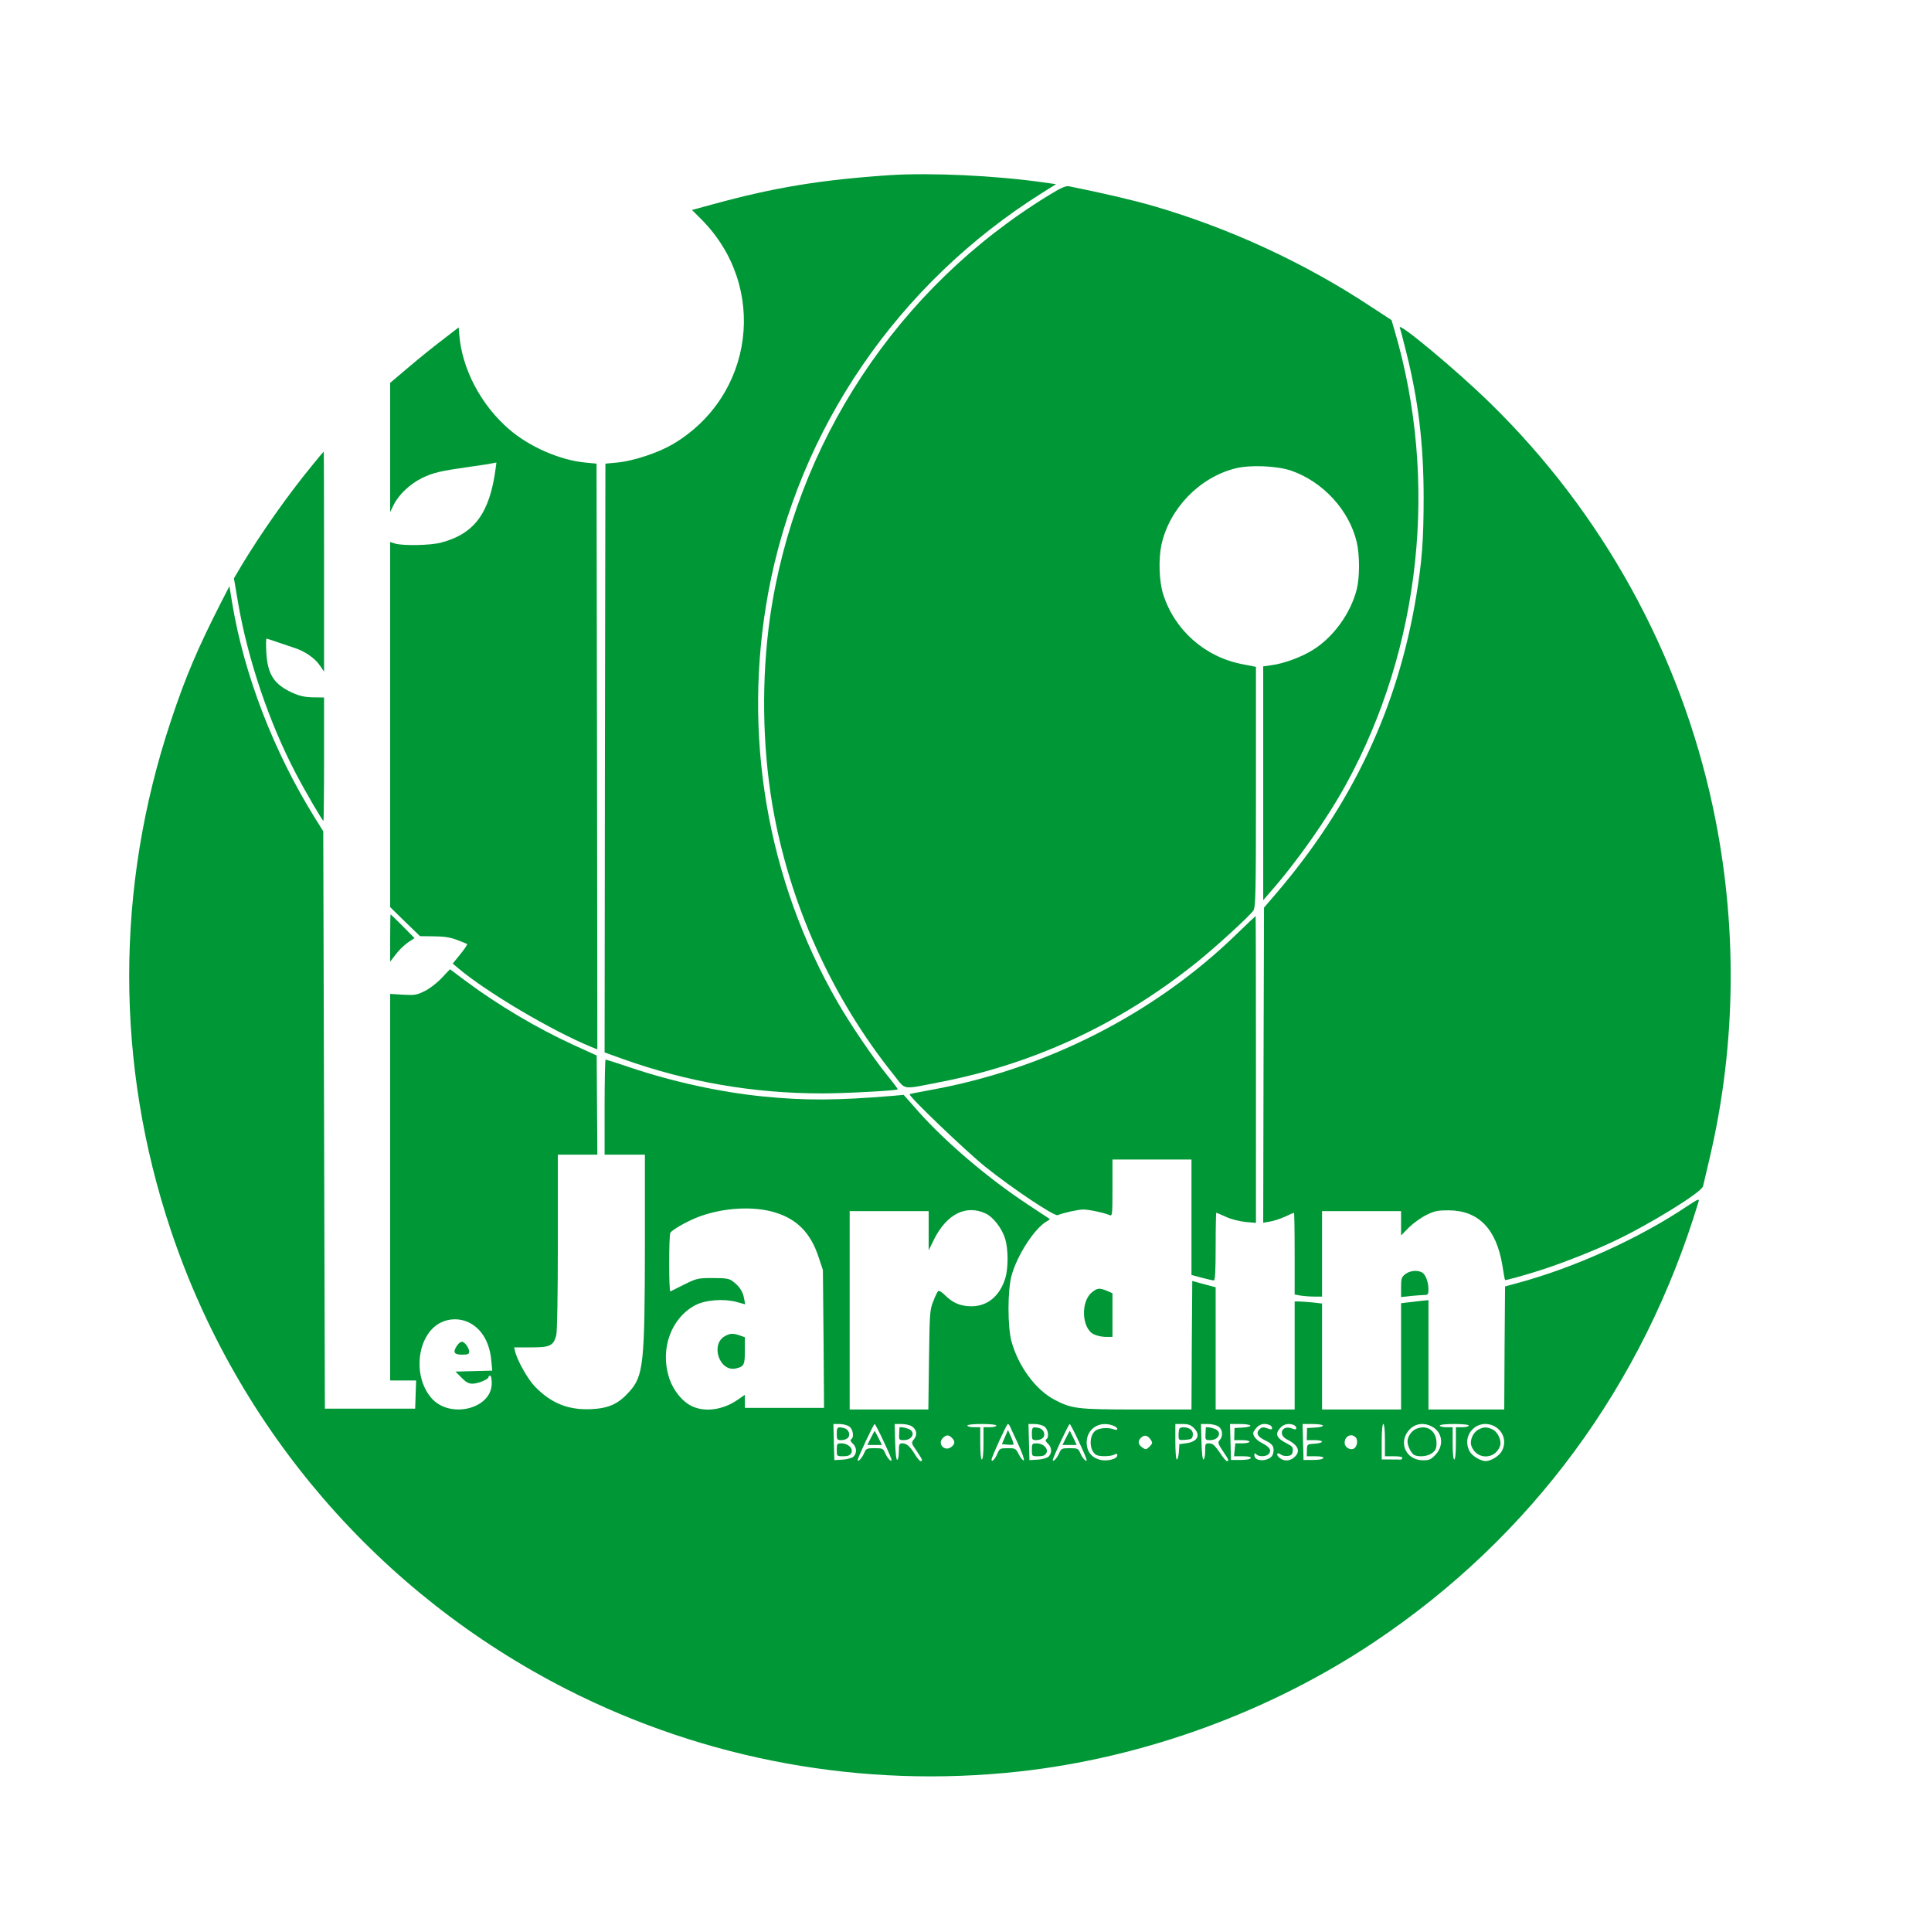
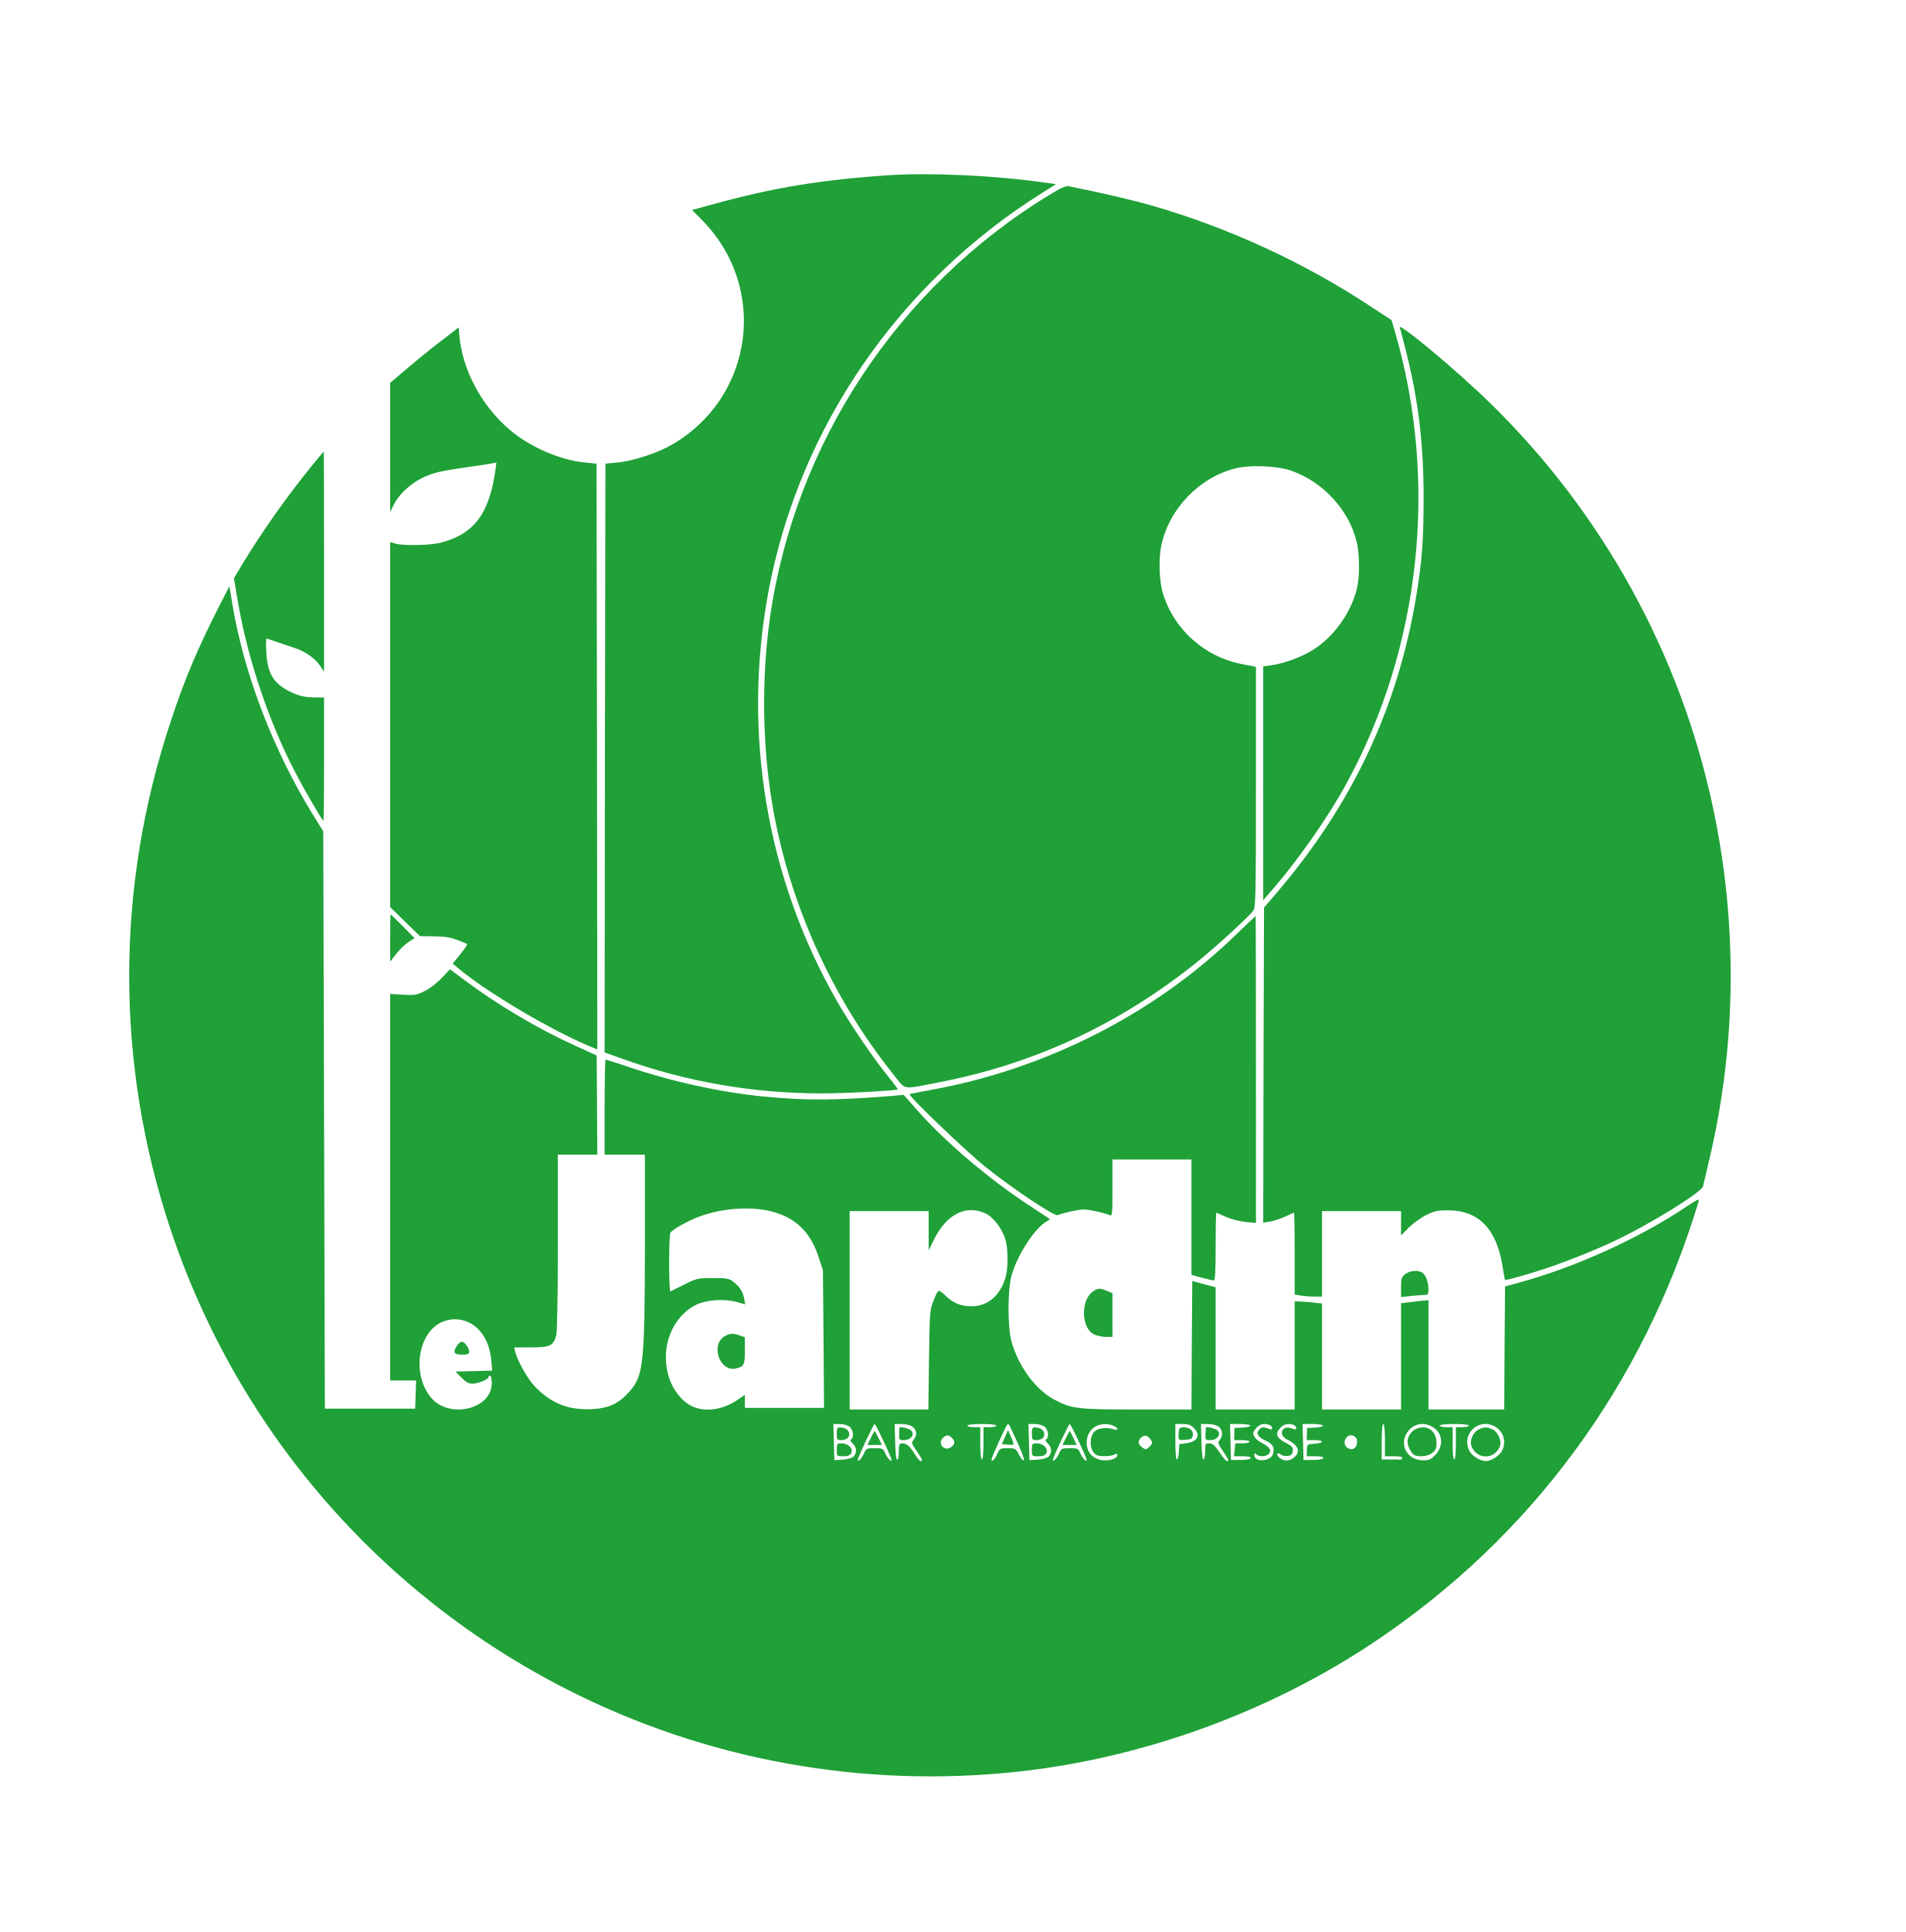
<svg xmlns="http://www.w3.org/2000/svg" version="1.0" width="1182pt" height="1198pt" viewBox="0 0 1182 1198" preserveAspectRatio="xMidYMid meet">
-   <g transform="translate(0,1198) scale(0.1,-0.1)" fill="#009736" stroke="none">
+   <g transform="translate(0,1198) scale(0.1,-0.1)" fill="#1fa138" stroke="none">
    <path d="M5520 10894 c-429 -29 -716 -76 -1096 -180 l-132 -36 57 -57 c417 -417 330 -1097 -177 -1396 -91 -53 -242 -103 -342 -113 l-75 -7 -3 -1826 -2 -1825 117 -42 c396 -141 805 -212 1232 -212 145 0 459 17 469 25 2 2 -29 43 -68 91 -88 109 -228 316 -304 448 -440 764 -593 1663 -431 2541 188 1017 805 1918 1699 2479 l86 54 -78 11 c-303 43 -700 61 -952 45z" />
    <path d="M6508 10771 c-940 -573 -1580 -1543 -1733 -2626 -52 -373 -47 -784 15 -1152 103 -608 367 -1197 755 -1680 76 -95 43 -90 290 -42 583 114 1109 359 1583 738 118 94 333 291 356 325 14 23 16 98 16 768 l0 743 -87 17 c-231 45 -419 212 -489 435 -25 80 -29 218 -10 306 50 224 234 415 456 472 92 24 261 17 350 -14 197 -69 358 -245 405 -442 19 -82 19 -219 0 -294 -38 -148 -143 -294 -270 -374 -71 -45 -182 -86 -260 -96 l-50 -7 0 -725 0 -725 38 44 c169 191 358 460 476 675 464 847 575 1881 301 2813 l-19 65 -124 81 c-415 275 -886 492 -1365 630 -127 36 -317 80 -512 119 -18 4 -51 -10 -122 -54z" />
    <path d="M8682 9948 c4 -9 22 -78 41 -155 74 -295 107 -567 107 -898 0 -262 -10 -396 -46 -612 -114 -691 -396 -1290 -866 -1840 l-78 -91 -3 -977 -2 -977 40 7 c22 3 64 17 94 30 29 14 55 25 57 25 2 0 4 -114 4 -254 l0 -253 38 -7 c20 -3 58 -6 85 -6 l47 0 0 265 0 265 245 0 245 0 0 -75 0 -76 49 50 c28 27 76 62 108 77 49 25 70 29 138 29 185 -1 295 -114 333 -339 8 -50 15 -92 17 -93 3 -4 142 35 245 69 116 38 305 112 423 168 216 100 551 306 560 344 3 11 21 90 41 175 167 710 174 1456 20 2177 -203 951 -685 1825 -1382 2505 -204 200 -576 510 -560 467z" />
    <path d="M2744 9872 c-56 -42 -152 -120 -213 -172 l-111 -94 0 -401 0 -400 22 45 c32 64 102 130 178 167 67 32 108 42 290 68 58 8 119 17 137 21 l32 6 -5 -38 c-37 -277 -132 -405 -340 -459 -65 -17 -231 -20 -282 -6 l-32 10 0 -1132 0 -1132 92 -90 93 -90 85 -1 c61 0 102 -6 144 -22 32 -12 61 -24 63 -26 3 -3 -16 -31 -42 -63 l-47 -58 33 -28 c178 -150 582 -389 829 -490 l35 -14 -2 1816 -3 1816 -72 7 c-156 15 -345 98 -469 205 -177 152 -296 379 -311 595 l-3 38 -101 -78z" />
    <path d="M1936 9094 c-152 -185 -316 -419 -434 -614 l-51 -86 24 -142 c61 -360 195 -755 362 -1072 58 -111 163 -290 169 -290 2 0 4 172 4 383 l0 382 -68 1 c-52 1 -83 8 -128 28 -114 52 -154 113 -162 248 -3 49 -2 88 1 88 4 0 30 -9 59 -19 29 -10 77 -26 107 -36 69 -21 134 -65 166 -113 l25 -37 0 683 c0 375 -1 682 -2 682 -2 -1 -34 -39 -72 -86z" />
    <path d="M1374 8250 c-147 -288 -224 -468 -314 -740 -345 -1033 -345 -2130 0 -3160 414 -1235 1293 -2253 2455 -2845 865 -440 1836 -616 2805 -510 775 85 1556 370 2205 804 972 650 1667 1593 2010 2729 6 21 -1 18 -67 -25 -298 -201 -704 -385 -1063 -481 l-70 -19 -3 -382 -2 -381 -235 0 -235 0 0 339 0 339 -42 -4 c-24 -3 -62 -7 -85 -10 l-43 -5 0 -330 0 -329 -245 0 -245 0 0 329 0 328 -61 7 c-34 3 -73 6 -85 6 l-24 0 0 -335 0 -335 -245 0 -245 0 0 379 0 379 -72 19 -73 20 -3 -399 -2 -398 -338 0 c-372 0 -405 4 -514 62 -115 61 -222 207 -264 359 -25 90 -25 318 0 409 36 130 146 298 221 338 11 6 18 12 15 14 -3 2 -63 42 -135 89 -247 163 -509 386 -680 578 l-90 102 -65 -6 c-349 -29 -546 -30 -807 -4 -263 26 -561 91 -825 180 -80 27 -149 49 -152 49 -3 0 -6 -133 -6 -295 l0 -295 125 0 125 0 0 -557 c-1 -741 -8 -815 -98 -914 -67 -75 -127 -102 -237 -107 -140 -6 -246 36 -347 140 -44 45 -110 162 -123 218 l-6 25 104 0 c119 0 139 10 157 74 6 22 10 248 10 579 l0 542 123 0 122 0 -2 307 -2 308 -145 66 c-227 104 -471 249 -673 400 l-92 69 -52 -55 c-28 -30 -76 -67 -106 -81 -48 -24 -62 -26 -133 -22 l-80 5 0 -1199 0 -1198 80 0 81 0 -3 -87 -3 -88 -280 0 -280 0 -5 1790 -5 1790 -56 90 c-251 405 -434 878 -508 1320 l-18 110 -49 -95z m3436 -3789 c135 -42 218 -127 267 -275 l27 -81 4 -427 3 -428 -245 0 -246 0 0 40 0 41 -45 -31 c-89 -62 -200 -78 -280 -41 -63 28 -122 102 -147 184 -54 178 17 367 167 445 63 32 174 40 253 19 l54 -15 -7 37 c-7 42 -30 76 -69 105 -23 18 -42 21 -125 21 -93 0 -100 -2 -177 -40 -43 -22 -82 -41 -86 -43 -10 -5 -10 349 0 364 13 20 107 73 176 99 152 57 342 68 476 26z m1304 -6 c48 -23 102 -94 121 -158 19 -64 19 -180 1 -241 -34 -112 -111 -176 -210 -176 -68 0 -115 20 -163 67 -18 19 -37 31 -43 28 -5 -3 -19 -31 -31 -63 -22 -54 -23 -73 -27 -364 l-4 -308 -244 0 -244 0 0 615 0 615 245 0 245 0 0 -121 0 -122 34 69 c79 157 199 216 320 159z m-3209 -674 c80 -37 131 -121 142 -235 l6 -65 -114 -3 -114 -3 37 -37 c27 -28 44 -38 68 -38 35 0 100 27 100 41 0 5 5 9 10 9 6 0 10 -21 10 -48 0 -160 -263 -223 -376 -89 -117 138 -86 389 56 464 53 28 120 30 175 4z m2363 -647 c23 -16 31 -67 11 -79 -7 -5 -3 -14 10 -26 26 -24 27 -60 4 -82 -10 -8 -40 -17 -68 -18 l-50 -3 -3 112 -3 112 38 0 c21 0 49 -7 61 -16z m212 -90 c28 -59 50 -111 50 -117 0 -17 -27 12 -40 43 -12 28 -16 30 -65 30 -49 0 -53 -2 -65 -30 -13 -31 -40 -60 -40 -43 0 14 98 223 105 223 3 0 28 -48 55 -106z m177 91 c29 -21 34 -51 13 -78 -19 -24 -19 -24 16 -75 37 -55 39 -62 24 -62 -5 0 -22 19 -36 43 -31 50 -51 67 -78 67 -18 0 -21 -6 -21 -50 0 -27 -4 -51 -10 -52 -6 -2 -11 41 -13 110 l-3 112 43 0 c24 0 53 -7 65 -15z m523 5 c0 -5 -18 -10 -40 -10 l-40 0 0 -100 c0 -60 -4 -100 -10 -100 -6 0 -10 40 -10 100 l0 100 -40 0 c-22 0 -40 5 -40 10 0 6 37 10 90 10 53 0 90 -4 90 -10z m83 -2 c3 -7 26 -57 51 -110 25 -54 41 -100 36 -103 -5 -3 -18 12 -30 35 -20 39 -22 40 -70 40 -47 0 -50 -2 -64 -34 -14 -34 -36 -56 -36 -37 0 16 94 221 101 221 4 0 9 -6 12 -12z m215 -4 c23 -16 31 -67 11 -79 -7 -5 -3 -14 10 -26 26 -24 27 -60 4 -82 -10 -8 -40 -17 -68 -18 l-50 -3 -3 112 -3 112 38 0 c21 0 49 -7 61 -16z m212 -90 c28 -59 50 -111 50 -117 0 -17 -27 12 -40 43 -12 28 -16 30 -65 30 -49 0 -53 -2 -65 -30 -13 -31 -40 -60 -40 -43 0 14 98 223 105 223 3 0 28 -48 55 -106z m214 96 c14 -5 26 -14 26 -20 0 -7 -8 -8 -22 -3 -39 14 -96 8 -117 -11 -41 -38 -32 -132 14 -150 26 -9 84 -7 106 4 15 8 19 7 19 -4 0 -24 -66 -40 -111 -27 -51 15 -79 53 -79 106 0 86 80 137 164 105z m501 -15 c44 -43 23 -85 -46 -94 l-44 -6 -3 -47 c-2 -27 -7 -48 -13 -48 -5 0 -9 48 -9 110 l0 110 45 0 c35 0 52 -6 70 -25z m153 9 c26 -18 29 -59 7 -84 -13 -14 -11 -22 20 -68 37 -55 40 -62 25 -62 -5 0 -24 21 -41 48 -38 54 -46 62 -74 62 -18 0 -21 -6 -20 -47 0 -27 -4 -50 -10 -53 -6 -3 -11 37 -13 108 l-3 112 43 0 c24 0 54 -7 66 -16z m197 7 c3 -6 -17 -11 -46 -13 l-52 -3 -1 -38 -1 -37 48 0 c26 0 47 -4 47 -10 0 -5 -20 -10 -44 -10 l-44 0 -4 -40 -4 -40 54 0 c35 0 52 -4 50 -11 -2 -7 -28 -12 -63 -12 l-60 0 -3 112 -3 111 60 0 c33 0 62 -4 66 -9z m119 3 c9 -3 16 -12 16 -19 0 -10 -6 -11 -29 -2 -23 8 -33 8 -45 -2 -29 -25 -19 -49 32 -73 48 -23 58 -41 48 -83 -12 -47 -116 -55 -116 -8 0 13 3 14 12 5 17 -17 63 -15 78 3 18 22 6 41 -39 65 -43 21 -66 53 -55 73 25 43 57 57 98 41z m150 0 c9 -3 16 -12 16 -19 0 -10 -6 -11 -29 -2 -60 22 -86 -40 -28 -69 73 -37 87 -77 40 -114 -29 -23 -66 -21 -92 5 -19 18 -6 32 13 16 8 -7 27 -11 43 -9 22 2 29 9 31 30 3 22 -3 30 -30 44 -72 36 -83 61 -46 101 21 23 51 29 82 17z m181 -3 c3 -6 -17 -11 -46 -13 l-52 -3 -1 -38 -1 -37 48 0 c61 0 62 -18 1 -22 -47 -3 -47 -3 -48 -41 l-1 -37 53 0 c35 0 52 -4 50 -11 -2 -7 -28 -12 -63 -12 l-60 0 -3 112 -3 111 60 0 c33 0 62 -4 66 -9z m385 -91 l0 -100 56 0 c35 0 54 -4 52 -11 -2 -6 -7 -10 -11 -10 -4 1 -32 1 -62 1 l-55 0 0 110 c0 67 4 110 10 110 6 0 10 -40 10 -100z m290 85 c66 -34 78 -115 26 -173 -30 -32 -40 -37 -79 -37 -113 0 -160 122 -77 198 35 31 84 36 130 12z m230 5 c0 -5 -18 -10 -40 -10 l-40 0 0 -100 c0 -60 -4 -100 -10 -100 -6 0 -10 40 -10 100 l0 100 -40 0 c-22 0 -40 5 -40 10 0 6 37 10 90 10 53 0 90 -4 90 -10z m159 -4 c58 -31 78 -100 44 -157 -17 -29 -67 -59 -98 -59 -32 0 -86 33 -100 61 -54 103 51 208 154 155z m-3365 -72 c22 -21 20 -40 -6 -58 -39 -28 -84 20 -52 55 21 23 38 24 58 3z m1233 -11 c13 -19 12 -24 -7 -43 -19 -19 -24 -20 -43 -7 -28 19 -32 40 -11 61 21 21 42 17 61 -11z m1273 12 c15 -18 6 -61 -16 -69 -24 -9 -54 12 -54 37 0 43 44 63 70 32z" />
    <path d="M4500 3697 c-98 -49 -38 -229 67 -202 48 12 53 22 53 110 l0 83 -31 11 c-41 14 -58 14 -89 -2z" />
    <path d="M2836 3638 c-29 -42 -21 -58 29 -58 36 0 45 3 45 18 0 24 -28 62 -45 62 -8 0 -21 -10 -29 -22z" />
    <path d="M5190 3090 c0 -37 2 -40 29 -40 16 0 34 7 41 15 16 19 4 52 -23 59 -42 11 -47 7 -47 -34z" />
    <path d="M5190 2990 c0 -40 0 -40 40 -40 29 0 42 5 50 20 14 27 -19 60 -60 60 -28 0 -30 -2 -30 -40z" />
    <path d="M5402 3065 l-22 -45 45 0 45 0 -21 43 c-12 23 -22 43 -23 44 -1 2 -12 -18 -24 -42z" />
    <path d="M5579 3128 c0 -2 -1 -20 -2 -41 -2 -35 0 -37 29 -37 55 0 76 52 28 70 -24 9 -53 13 -55 8z" />
    <path d="M6233 3069 l-19 -44 34 -3 c19 -2 36 -1 38 1 2 2 -4 23 -15 47 l-19 43 -19 -44z" />
    <path d="M6400 3090 c0 -37 2 -40 29 -40 16 0 34 7 41 15 16 19 4 52 -23 59 -42 11 -47 7 -47 -34z" />
    <path d="M6400 2990 c0 -40 0 -40 40 -40 29 0 42 5 50 20 14 27 -19 60 -60 60 -28 0 -30 -2 -30 -40z" />
    <path d="M6612 3065 l-22 -45 44 0 44 0 -20 43 c-11 23 -21 43 -22 44 -1 2 -12 -18 -24 -42z" />
    <path d="M7317 3123 c-4 -3 -7 -22 -7 -40 0 -34 0 -34 43 -31 36 3 42 6 45 27 3 15 -3 30 -14 38 -19 14 -56 17 -67 6z" />
    <path d="M7479 3128 c0 -2 -1 -20 -2 -41 -2 -35 0 -37 29 -37 55 0 76 52 28 70 -24 9 -53 13 -55 8z" />
    <path d="M8784 3120 c-28 -11 -54 -48 -54 -78 0 -30 25 -78 45 -86 33 -12 83 -6 109 15 21 16 26 29 26 62 -1 75 -58 115 -126 87z" />
    <path d="M9169 3115 c-32 -17 -53 -65 -44 -97 28 -90 147 -93 179 -4 11 31 -13 85 -44 101 -36 18 -57 18 -91 0z" />
    <path d="M2420 6164 l0 -147 34 44 c18 25 52 58 75 74 l42 28 -73 74 c-40 40 -74 73 -75 73 -2 0 -3 -66 -3 -146z" />
    <path d="M7669 6187 c-509 -495 -1187 -839 -1904 -967 -66 -12 -122 -23 -123 -25 -10 -10 351 -355 468 -449 168 -135 429 -309 450 -301 40 16 128 35 160 35 34 0 128 -20 163 -35 16 -7 17 5 17 169 l0 176 245 0 245 0 0 -358 0 -358 64 -17 c35 -9 69 -17 75 -17 8 0 11 66 11 210 0 116 2 210 4 210 2 0 28 -11 59 -25 31 -15 84 -28 121 -32 l66 -6 0 952 c0 523 -1 951 -2 951 -2 -1 -55 -51 -119 -113z" />
    <path d="M8716 4079 c-23 -18 -26 -27 -26 -81 l0 -61 61 7 c34 3 73 6 85 6 20 0 24 5 24 34 0 46 -18 94 -40 106 -30 16 -76 11 -104 -11z" />
    <path d="M6771 3965 c-70 -59 -61 -224 14 -259 18 -9 51 -16 74 -16 l41 0 0 136 0 135 -35 15 c-47 19 -59 18 -94 -11z" />
  </g>
</svg>
